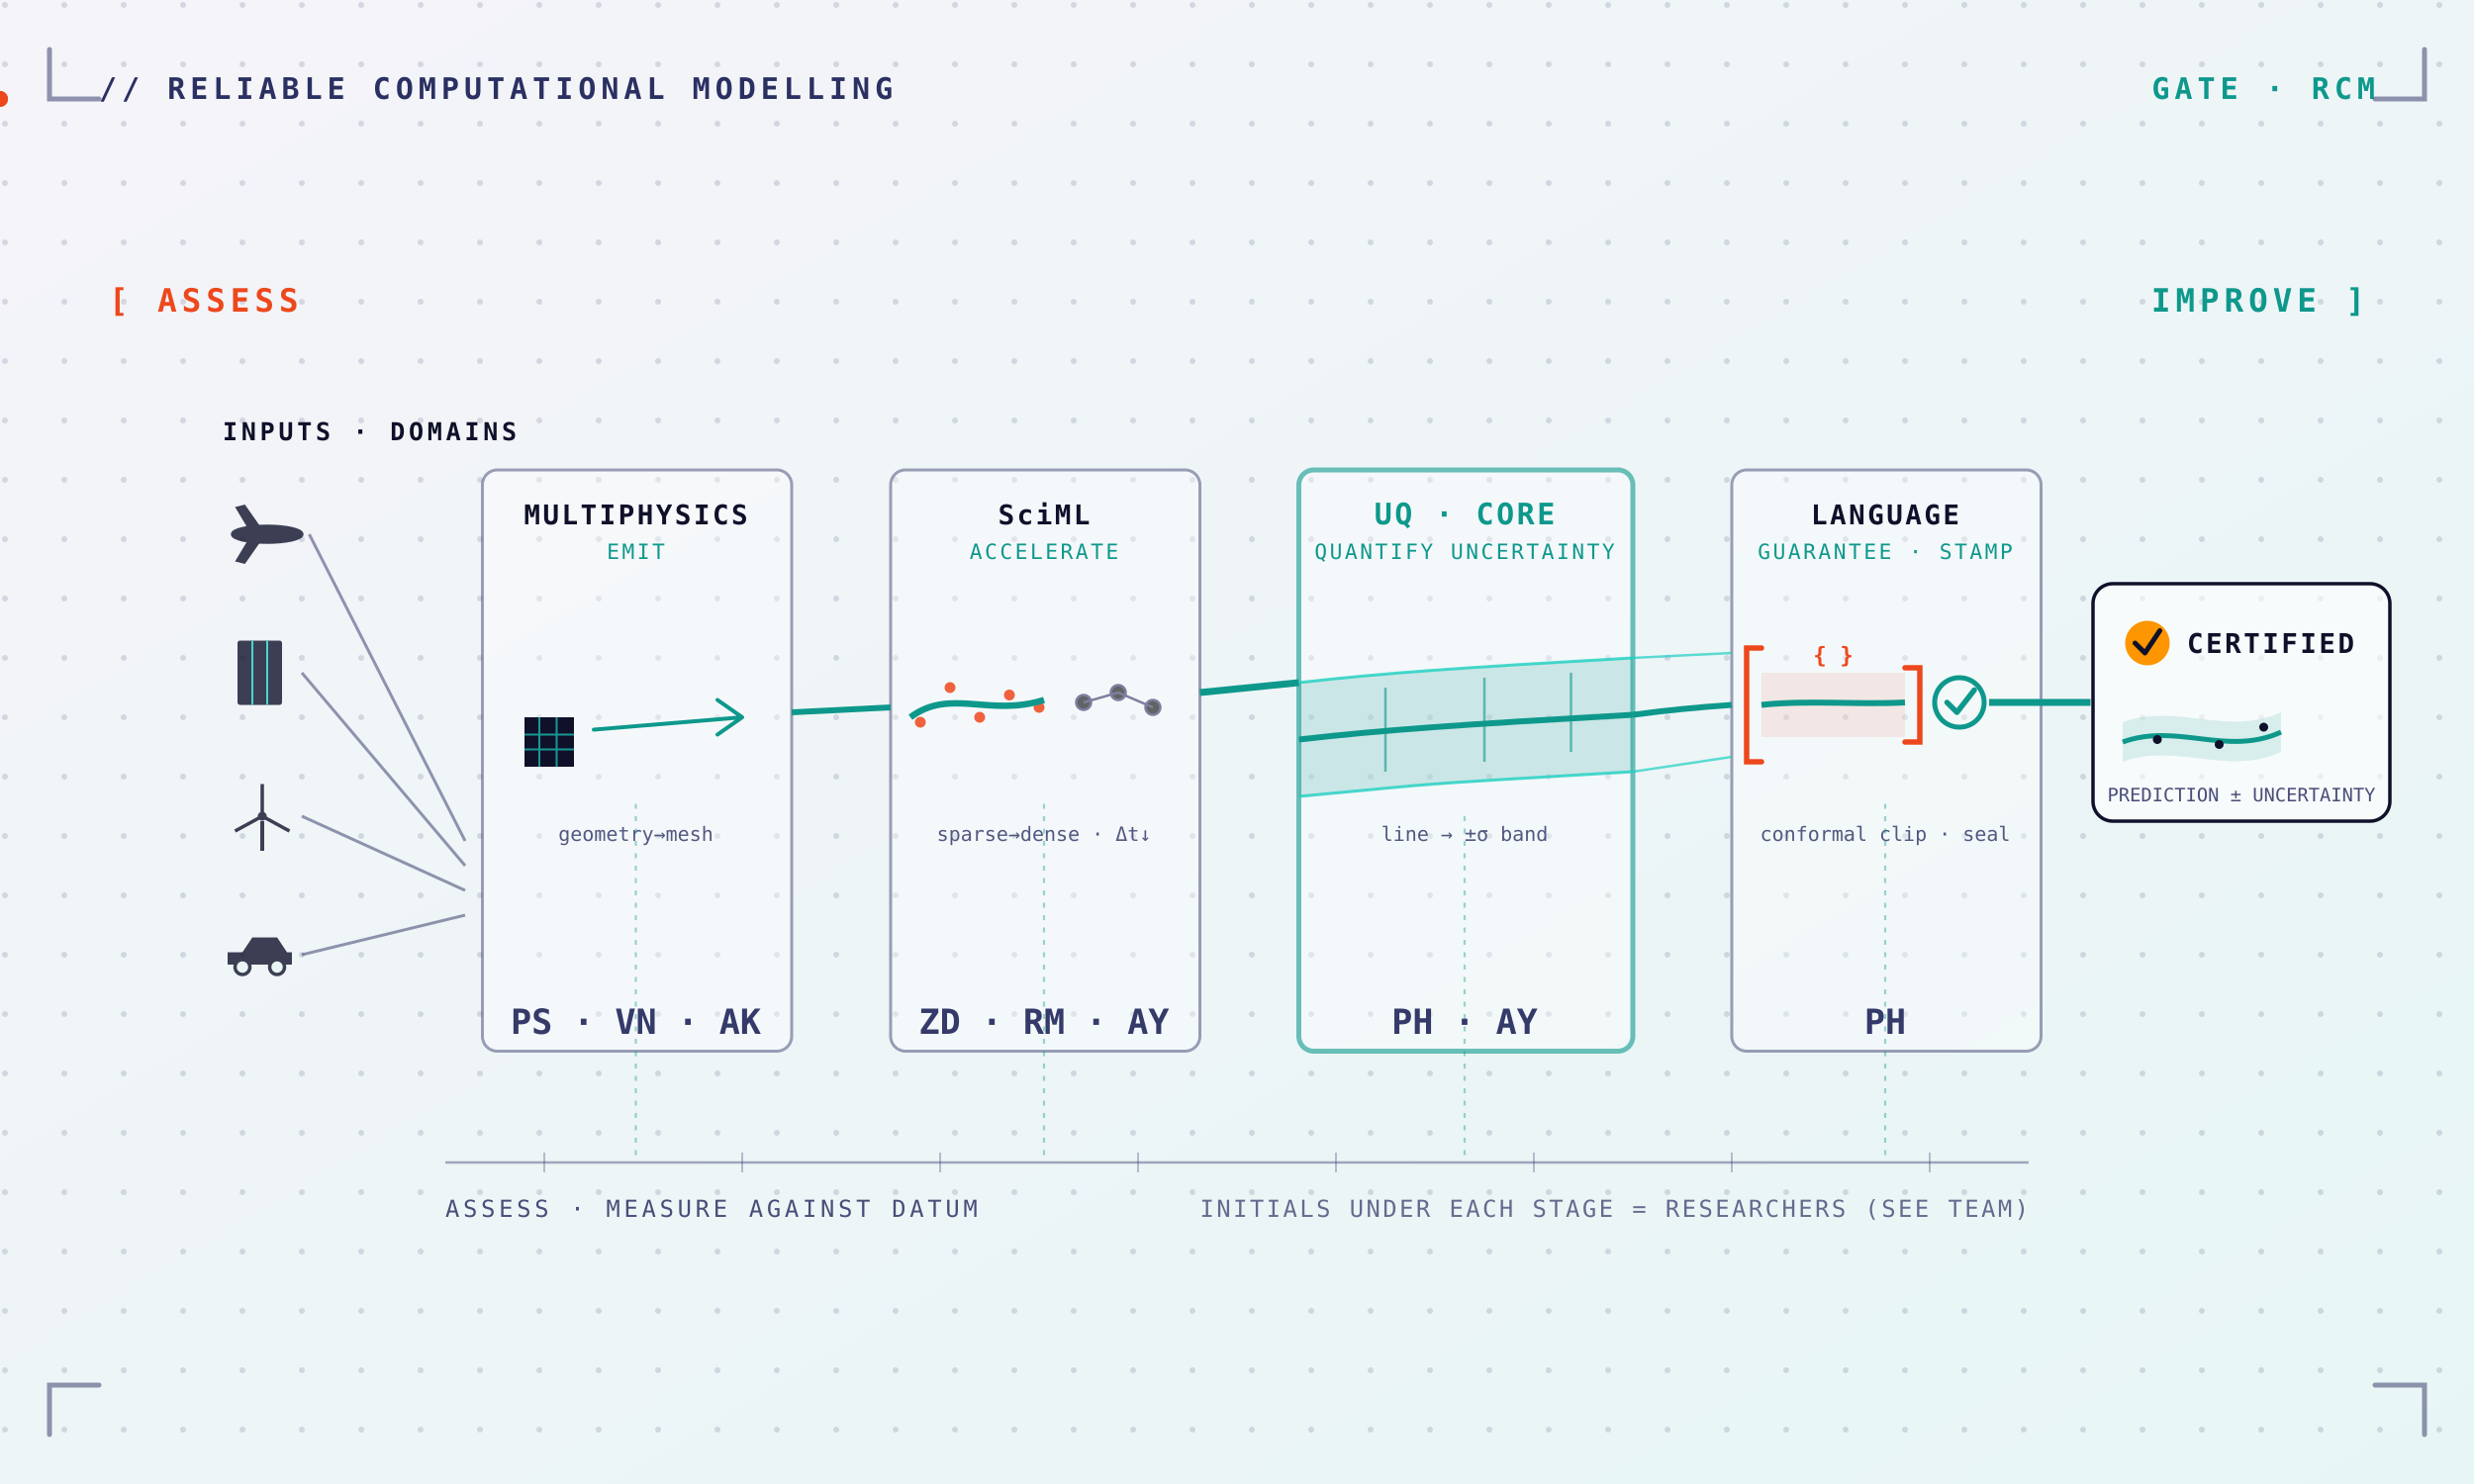
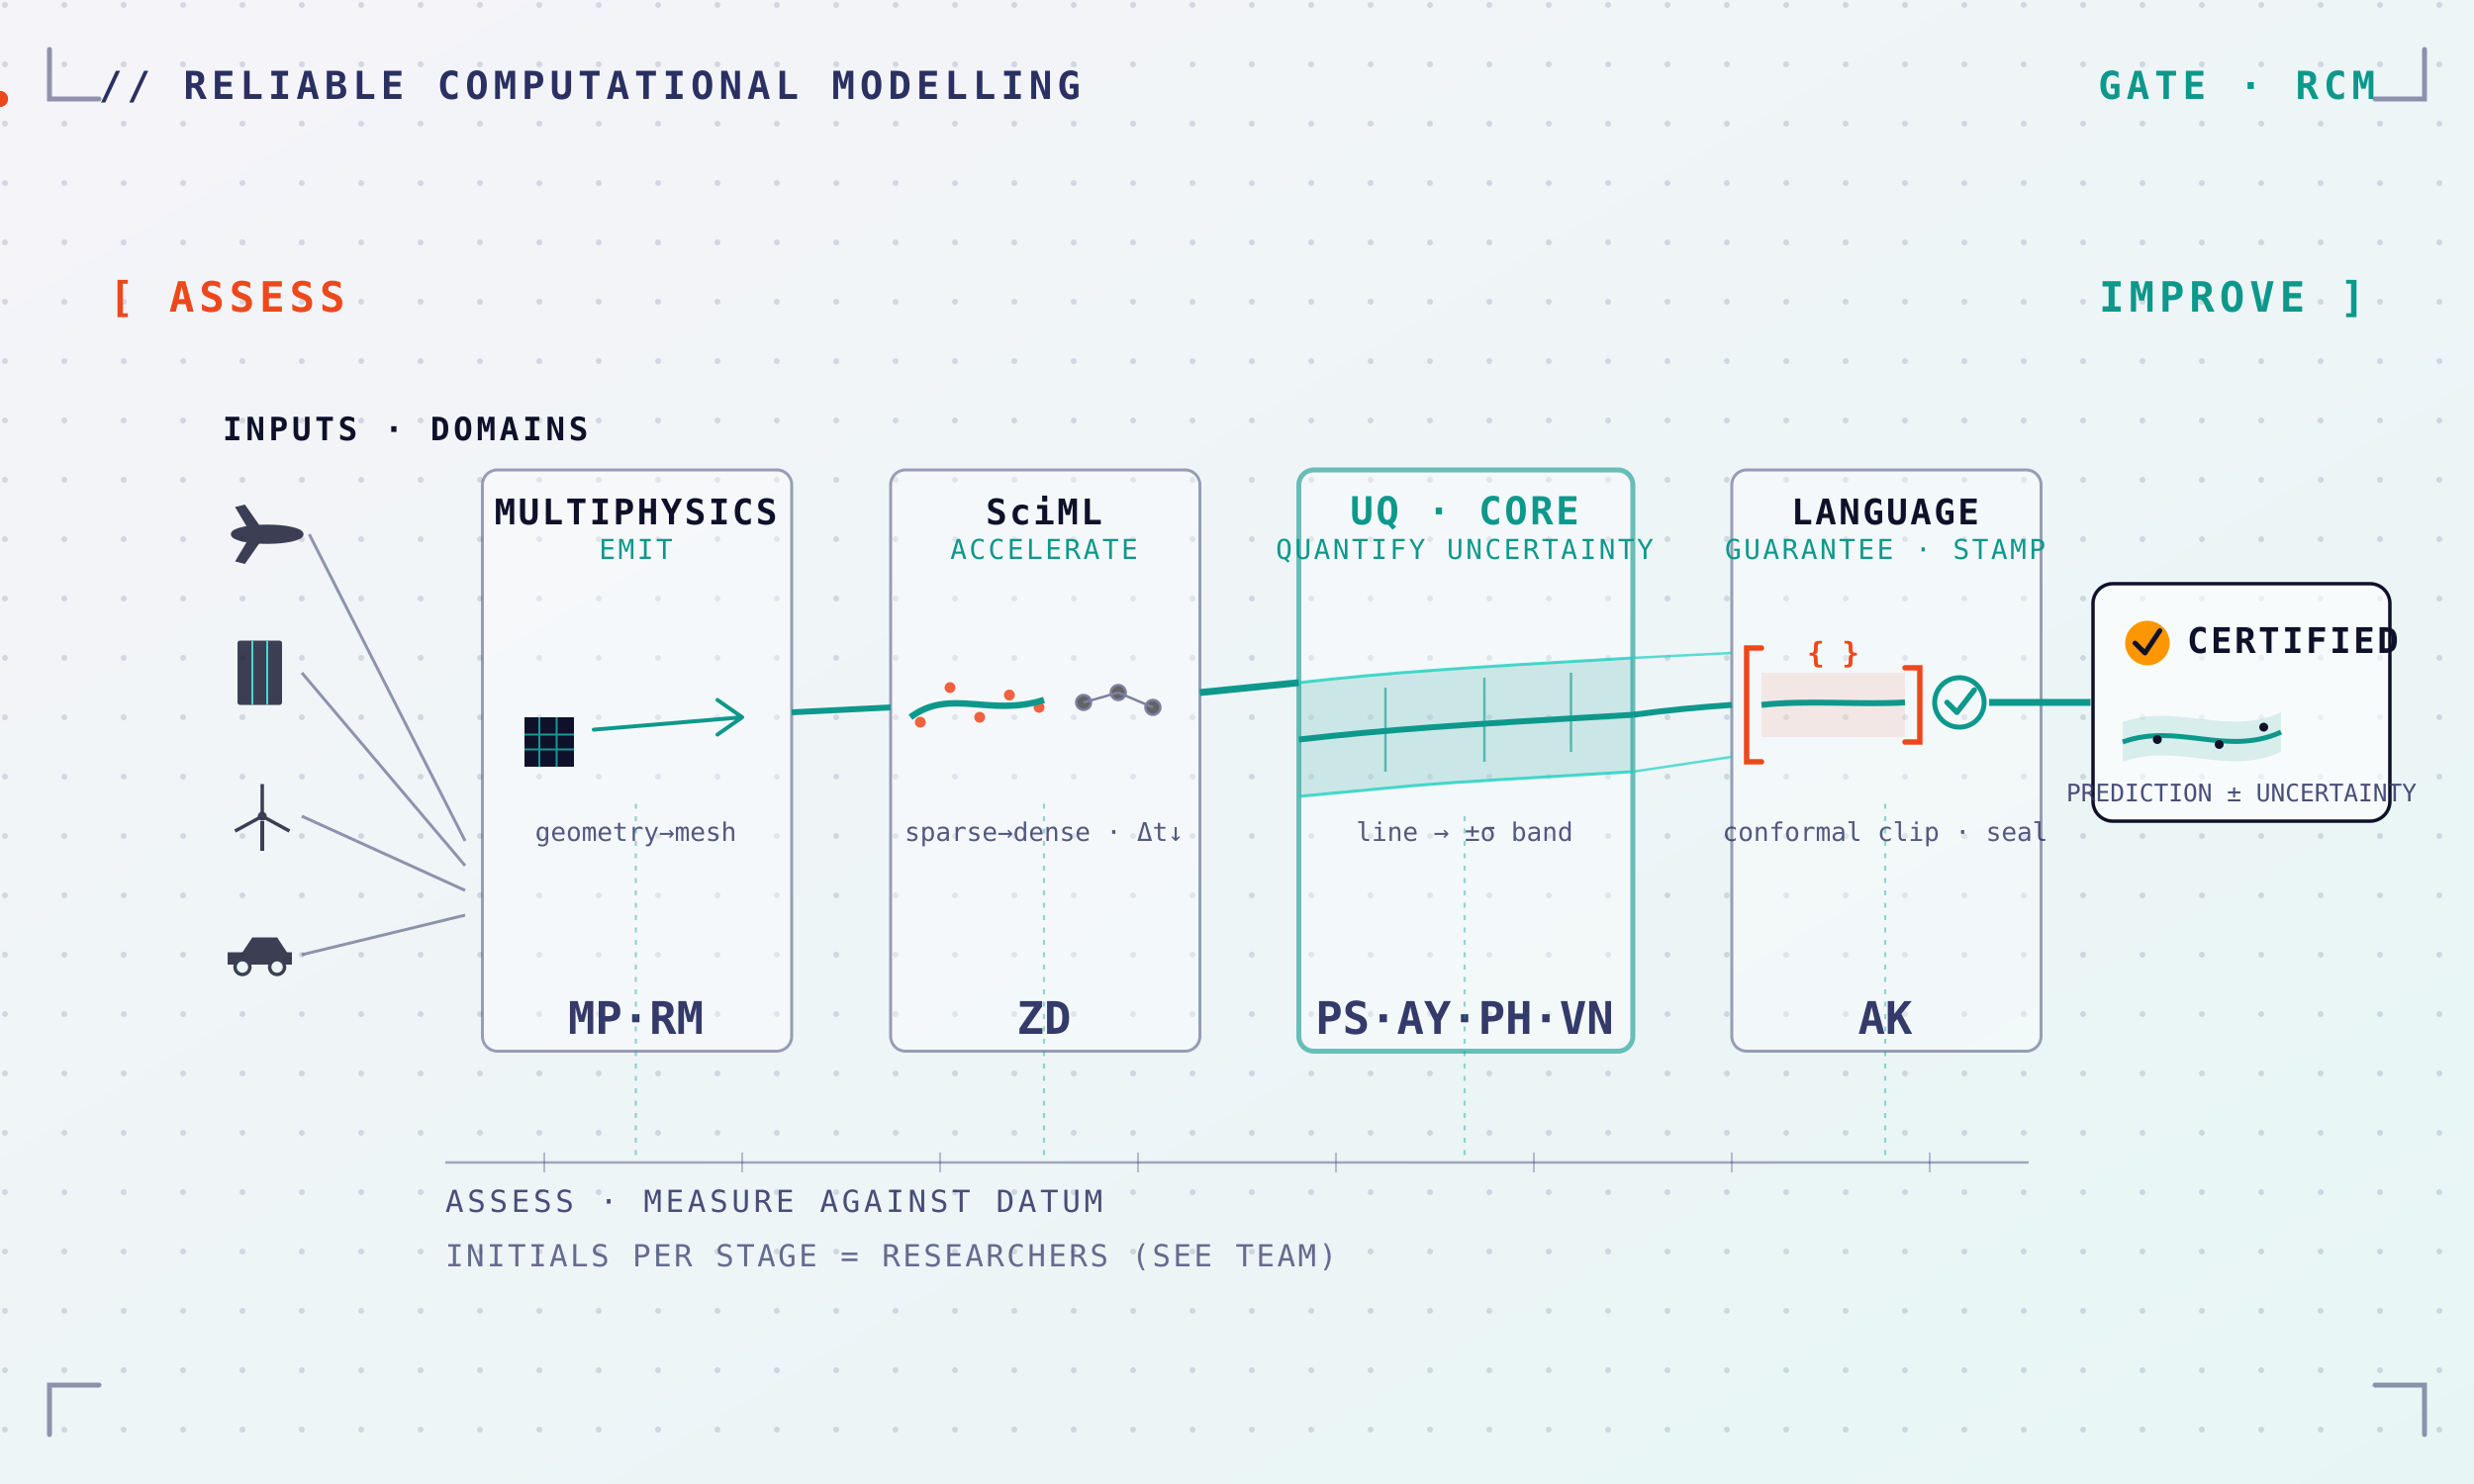
<svg xmlns="http://www.w3.org/2000/svg" viewBox="0 0 1000 600" width="1000" height="600">
  <defs>
    <linearGradient id="pl-bg" x1="0" y1="0" x2="1" y2="1">
      <stop offset="0%" stop-color="#F5F4F9" />
      <stop offset="100%" stop-color="#E7F6F5" />
    </linearGradient>
    <pattern id="pl-dots" x="0" y="0" width="24" height="24" patternUnits="userSpaceOnUse">
      <circle cx="2" cy="2" r="1.2" fill="#2B3062" opacity="0.16" />
    </pattern>
    <clipPath id="g3clip">
      <rect x="525" y="150" width="135" height="235" />
    </clipPath>
  </defs>
  <rect width="1000" height="600" fill="url(#pl-bg)" />
  <rect width="1000" height="600" fill="url(#pl-dots)" />
-   <text x="40" y="40" font-family="ui-monospace, monospace" font-size="12" font-weight="700" fill="#2B3062" letter-spacing="2">// RELIABLE COMPUTATIONAL MODELLING</text>
-   <text x="960" y="40" font-family="ui-monospace, monospace" font-size="12" font-weight="700" fill="#0E988C" letter-spacing="2" text-anchor="end">GATE · RCM</text>
+   <text x="40" y="40" font-family="ui-monospace, monospace" font-size="15.6" font-weight="700" fill="#2B3062" letter-spacing="2">// RELIABLE COMPUTATIONAL MODELLING</text>
+   <text x="960" y="40" font-family="ui-monospace, monospace" font-size="15.6" font-weight="700" fill="#0E988C" letter-spacing="2" text-anchor="end">GATE · RCM</text>
  <g transform="translate(0,40)">
-     <text x="44" y="86" font-family="ui-monospace, monospace" font-size="13" font-weight="700" fill="#ED481C" letter-spacing="2">[ ASSESS</text>
-     <text x="956" y="86" font-family="ui-monospace, monospace" font-size="13" font-weight="700" fill="#0E988C" letter-spacing="2" text-anchor="end">IMPROVE ]</text>
-     <text x="90" y="138" font-family="ui-monospace, monospace" font-size="10" font-weight="700" fill="#0F112A" letter-spacing="1.5">INPUTS · DOMAINS</text>
+     <text x="44" y="86" font-family="ui-monospace, monospace" font-size="16.9" font-weight="700" fill="#ED481C" letter-spacing="2">[ ASSESS</text>
+     <text x="956" y="86" font-family="ui-monospace, monospace" font-size="16.9" font-weight="700" fill="#0E988C" letter-spacing="2" text-anchor="end">IMPROVE ]</text>
+     <text x="90" y="138" font-family="ui-monospace, monospace" font-size="13.0" font-weight="700" fill="#0F112A" letter-spacing="1.5">INPUTS · DOMAINS</text>
    <g stroke="#0F112A" stroke-width="1.4" fill="none" opacity="0.8">
      <g transform="translate(108,176)">
        <ellipse cx="0" cy="0" rx="14" ry="3.2" fill="#0F112A" />
        <path d="M-2,-2 L-9,-12 L-13,-11 L-7,-1 Z" fill="#0F112A" stroke="none" />
        <path d="M-2,2 L-9,12 L-13,11 L-7,1 Z" fill="#0F112A" stroke="none" />
      </g>
      <g transform="translate(105,232)">
        <rect x="-9" y="-13" width="18" height="26" rx="1" fill="#0F112A" stroke="none" />
        <line x1="-3" y1="-13" x2="-3" y2="13" stroke="#1CCFC0" stroke-width="0.8" />
        <line x1="3" y1="-13" x2="3" y2="13" stroke="#1CCFC0" stroke-width="0.8" />
      </g>
      <g transform="translate(106,290)">
        <line x1="0" y1="2" x2="0" y2="14" stroke-width="1.6" />
        <line x1="0" y1="0" x2="0" y2="-13" />
        <line x1="0" y1="0" x2="11" y2="6" />
        <line x1="0" y1="0" x2="-11" y2="6" />
        <circle cx="0" cy="0" r="1.8" fill="#0F112A" stroke="none" />
      </g>
      <g transform="translate(105,346)">
        <path d="M-13,4 L-13,-1 L-7,-1 L-3,-7 L7,-7 L11,-1 L13,-1 L13,4 Z" fill="#0F112A" stroke="none" />
        <circle cx="-7" cy="5" r="3" fill="#E7F6F5" stroke="#0F112A" stroke-width="1.4" />
        <circle cx="7" cy="5" r="3" fill="#E7F6F5" stroke="#0F112A" stroke-width="1.4" />
      </g>
    </g>
    <g stroke="#2B3062" stroke-width="1.2" fill="none" opacity="0.5">
      <path d="M125,176 L188,300" />
      <path d="M122,232 L188,310" />
      <path d="M122,290 L188,320" />
      <path d="M122,346 L188,330" />
    </g>
    <g font-family="ui-monospace, monospace">
      <g fill="#FFFFFF" fill-opacity="0.35" stroke="#2B3062" stroke-opacity="0.45" stroke-width="1.2">
        <rect x="195" y="150" width="125" height="235" rx="6" />
        <rect x="360" y="150" width="125" height="235" rx="6" />
        <rect x="525" y="150" width="135" height="235" rx="6" stroke="#0E988C" stroke-opacity="0.6" stroke-width="2" />
        <rect x="700" y="150" width="125" height="235" rx="6" />
      </g>
-       <text x="257" y="172" font-size="11" font-weight="700" fill="#0F112A" letter-spacing="1" text-anchor="middle">MULTIPHYSICS</text>
-       <text x="257" y="186" font-size="8.5" fill="#0E988C" letter-spacing="1" text-anchor="middle">EMIT</text>
-       <text x="422" y="172" font-size="11" font-weight="700" fill="#0F112A" letter-spacing="1" text-anchor="middle">SciML</text>
-       <text x="422" y="186" font-size="8.5" fill="#0E988C" letter-spacing="1" text-anchor="middle">ACCELERATE</text>
-       <text x="592" y="172" font-size="12" font-weight="700" fill="#0E988C" letter-spacing="1" text-anchor="middle">UQ · CORE</text>
-       <text x="592" y="186" font-size="8.5" fill="#0E988C" letter-spacing="1" text-anchor="middle">QUANTIFY UNCERTAINTY</text>
-       <text x="762" y="172" font-size="11" font-weight="700" fill="#0F112A" letter-spacing="1" text-anchor="middle">LANGUAGE</text>
-       <text x="762" y="186" font-size="8.5" fill="#0E988C" letter-spacing="1" text-anchor="middle">GUARANTEE · STAMP</text>
-       <g font-size="14" font-weight="700" fill="#2B3062" opacity="0.95" text-anchor="middle">
-         <text x="257" y="378">PS · VN · AK</text>
-         <text x="422" y="378">ZD · RM · AY</text>
-         <text x="592" y="378">PH · AY</text>
-         <text x="762" y="378">PH</text>
+       <text x="257" y="172" font-size="14.3" font-weight="700" fill="#0F112A" letter-spacing="1" text-anchor="middle">MULTIPHYSICS</text>
+       <text x="257" y="186" font-size="11.1" fill="#0E988C" letter-spacing="1" text-anchor="middle">EMIT</text>
+       <text x="422" y="172" font-size="14.3" font-weight="700" fill="#0F112A" letter-spacing="1" text-anchor="middle">SciML</text>
+       <text x="422" y="186" font-size="11.1" fill="#0E988C" letter-spacing="1" text-anchor="middle">ACCELERATE</text>
+       <text x="592" y="172" font-size="15.6" font-weight="700" fill="#0E988C" letter-spacing="1" text-anchor="middle">UQ · CORE</text>
+       <text x="592" y="186" font-size="11.1" fill="#0E988C" letter-spacing="1" text-anchor="middle">QUANTIFY UNCERTAINTY</text>
+       <text x="762" y="172" font-size="14.3" font-weight="700" fill="#0F112A" letter-spacing="1" text-anchor="middle">LANGUAGE</text>
+       <text x="762" y="186" font-size="11.1" fill="#0E988C" letter-spacing="1" text-anchor="middle">GUARANTEE · STAMP</text>
+       <g font-size="18.2" font-weight="700" fill="#2B3062" opacity="0.95" text-anchor="middle">
+         <text x="257" y="378">MP·RM</text>
+         <text x="422" y="378">ZD</text>
+         <text x="592" y="378">PS·AY·PH·VN</text>
+         <text x="762" y="378">AK</text>
      </g>
    </g>
    <g>
      <rect x="212" y="250" width="20" height="20" fill="#0F112A" />
      <g stroke="#1CCFC0" stroke-width="0.8" opacity="0.7">
        <line x1="218" y1="250" x2="218" y2="270" />
        <line x1="225" y1="250" x2="225" y2="270" />
        <line x1="212" y1="257" x2="232" y2="257" />
        <line x1="212" y1="263" x2="232" y2="263" />
      </g>
      <path d="M240,255 L300,250 L290,243 M300,250 L290,257" fill="none" stroke="#0E988C" stroke-width="1.6" stroke-linecap="round" stroke-linejoin="round" />
-       <text x="257" y="300" font-family="ui-monospace, monospace" font-size="8" fill="#2B3062" text-anchor="middle" opacity="0.8">geometry→mesh</text>
+       <text x="257" y="300" font-family="ui-monospace, monospace" font-size="10.4" fill="#2B3062" text-anchor="middle" opacity="0.8">geometry→mesh</text>
    </g>
    <line x1="320" y1="248" x2="360" y2="246" stroke="#0E988C" stroke-width="2.4" />
    <g>
      <g fill="#ED481C" opacity="0.85">
        <circle cx="372" cy="252" r="2.2" />
        <circle cx="384" cy="238" r="2.2" />
        <circle cx="396" cy="250" r="2.2" />
        <circle cx="408" cy="241" r="2.2" />
        <circle cx="420" cy="246" r="2.2" />
      </g>
      <path d="M368,250 C384,238 400,250 422,243" fill="none" stroke="#0E988C" stroke-width="2.6" />
      <g stroke="#2B3062" stroke-width="1" opacity="0.6">
        <circle cx="438" cy="244" r="3" />
        <circle cx="452" cy="240" r="3" />
        <circle cx="466" cy="246" r="3" />
        <line x1="438" y1="244" x2="452" y2="240" />
        <line x1="452" y1="240" x2="466" y2="246" />
      </g>
-       <text x="422" y="300" font-family="ui-monospace, monospace" font-size="8" fill="#2B3062" text-anchor="middle" opacity="0.8">sparse→dense · Δt↓</text>
+       <text x="422" y="300" font-family="ui-monospace, monospace" font-size="10.4" fill="#2B3062" text-anchor="middle" opacity="0.8">sparse→dense · Δt↓</text>
    </g>
    <line x1="485" y1="240" x2="525" y2="236" stroke="#0E988C" stroke-width="2.8" />
    <g clip-path="url(#g3clip)">
      <path id="env" d="M525,236 C560,232 590,230 660,226 L660,272 C590,276 560,278 525,282 Z" fill="#0E988C" opacity="0.18">
        <animate attributeName="opacity" values="0.18;0.26;0.18" dur="3.4s" repeatCount="indefinite" />
      </path>
      <path d="M525,236 C560,232 590,230 660,226" fill="none" stroke="#1CCFC0" stroke-width="1.2" opacity="0.8" />
      <path d="M525,282 C590,276 560,278 660,272" fill="none" stroke="#1CCFC0" stroke-width="1.2" opacity="0.8" />
      <path d="M525,259 C560,255 590,253 660,249" fill="none" stroke="#0E988C" stroke-width="2.4" />
      <g stroke="#0E988C" stroke-width="1" opacity="0.6">
        <line x1="560" y1="238" x2="560" y2="272" />
        <line x1="600" y1="234" x2="600" y2="268" />
        <line x1="635" y1="232" x2="635" y2="264" />
      </g>
    </g>
-     <text x="592" y="300" font-family="ui-monospace, monospace" font-size="8" fill="#2B3062" text-anchor="middle" opacity="0.8">line → ±σ band</text>
+     <text x="592" y="300" font-family="ui-monospace, monospace" font-size="10.4" fill="#2B3062" text-anchor="middle" opacity="0.8">line → ±σ band</text>
    <path d="M660,249 C675,247 686,246 700,245" fill="none" stroke="#0E988C" stroke-width="2.4" />
    <path d="M660,226 L700,224 M660,272 L700,266" fill="none" stroke="#1CCFC0" stroke-width="1" opacity="0.7" />
    <g>
      <path d="M712,222 L706,222 L706,268 L712,268" fill="none" stroke="#ED481C" stroke-width="2.2" stroke-linecap="round" />
      <path d="M770,230 L776,230 L776,260 L770,260" fill="none" stroke="#ED481C" stroke-width="2.2" stroke-linecap="round" />
      <rect x="712" y="232" width="58" height="26" fill="#ED481C" opacity="0.10" />
      <path d="M712,245 C730,243 752,245 770,244" fill="none" stroke="#0E988C" stroke-width="2.4" />
-       <text x="741" y="228" font-family="ui-monospace, monospace" font-size="9" fill="#ED481C" text-anchor="middle" font-weight="700">{ }</text>
+       <text x="741" y="228" font-family="ui-monospace, monospace" font-size="11.7" fill="#ED481C" text-anchor="middle" font-weight="700">{ }</text>
      <circle cx="792" cy="244" r="10" fill="none" stroke="#0E988C" stroke-width="2" />
      <polyline points="787,244 791,248 798,239" fill="none" stroke="#0E988C" stroke-width="2.2" stroke-linecap="round" stroke-linejoin="round" />
-       <text x="762" y="300" font-family="ui-monospace, monospace" font-size="8" fill="#2B3062" text-anchor="middle" opacity="0.8">conformal clip · seal</text>
+       <text x="762" y="300" font-family="ui-monospace, monospace" font-size="10.4" fill="#2B3062" text-anchor="middle" opacity="0.8">conformal clip · seal</text>
    </g>
    <line x1="804" y1="244" x2="845" y2="244" stroke="#0E988C" stroke-width="2.8" />
    <g>
      <rect x="846" y="196" width="120" height="96" rx="8" fill="#FFFFFF" fill-opacity="0.6" stroke="#0F112A" stroke-width="1.4" />
      <circle cx="868" cy="220" r="9" fill="#FD9600" />
      <polyline points="863,220 867,224 873,215" fill="none" stroke="#0F112A" stroke-width="2" stroke-linecap="round" stroke-linejoin="round">
        <animate attributeName="stroke-dashoffset" values="20;0" dur="0.01s" begin="0s" fill="freeze" />
      </polyline>
-       <text x="884" y="224" font-family="ui-monospace, monospace" font-size="11" font-weight="700" fill="#0F112A" letter-spacing="1">CERTIFIED</text>
+       <text x="884" y="224" font-family="ui-monospace, monospace" font-size="14.3" font-weight="700" fill="#0F112A" letter-spacing="1">CERTIFIED</text>
      <path d="M858,260 C880,252 900,266 922,256" fill="none" stroke="#0E988C" stroke-width="2" />
      <path d="M858,252 C880,244 900,258 922,248 L922,264 C900,274 880,260 858,268 Z" fill="#0E988C" opacity="0.14" />
      <g fill="#0F112A">
        <circle cx="872" cy="259" r="1.8" />
        <circle cx="897" cy="261" r="1.8" />
        <circle cx="915" cy="254" r="1.8" />
      </g>
-       <text x="906" y="284" font-family="ui-monospace, monospace" font-size="7.5" fill="#2B3062" text-anchor="middle" opacity="0.85">PREDICTION ± UNCERTAINTY</text>
+       <text x="906" y="284" font-family="ui-monospace, monospace" font-size="9.8" fill="#2B3062" text-anchor="middle" opacity="0.85">PREDICTION ± UNCERTAINTY</text>
    </g>
    <g fill="#ED481C">
      <circle r="3.2">
        <animateMotion path="M200,250 L320,248 L360,246 L485,240 L525,236 L592,247 L700,245 L804,244 L845,244" dur="4.6s" repeatCount="indefinite" />
        <animate attributeName="opacity" values="0;1;1;1;0" dur="4.6s" repeatCount="indefinite" />
      </circle>
      <circle r="3.2">
        <animateMotion path="M200,250 L320,248 L360,246 L485,240 L525,236 L592,247 L700,245 L804,244 L845,244" dur="4.6s" begin="-2.3s" repeatCount="indefinite" />
        <animate attributeName="opacity" values="0;1;1;1;0" dur="4.6s" begin="-2.3s" repeatCount="indefinite" />
      </circle>
    </g>
    <line x1="180" y1="430" x2="820" y2="430" stroke="#2B3062" stroke-width="1" opacity="0.4" />
    <g stroke="#2B3062" stroke-width="0.8" opacity="0.3">
      <line x1="220" y1="426" x2="220" y2="434" />
      <line x1="300" y1="426" x2="300" y2="434" />
      <line x1="380" y1="426" x2="380" y2="434" />
      <line x1="460" y1="426" x2="460" y2="434" />
      <line x1="540" y1="426" x2="540" y2="434" />
      <line x1="620" y1="426" x2="620" y2="434" />
      <line x1="700" y1="426" x2="700" y2="434" />
      <line x1="780" y1="426" x2="780" y2="434" />
    </g>
    <g stroke="#0E988C" stroke-width="0.9" opacity="0.4" stroke-dasharray="2 3">
      <line x1="257" y1="285" x2="257" y2="430" />
      <line x1="422" y1="285" x2="422" y2="430" />
      <line x1="592" y1="290" x2="592" y2="430" />
      <line x1="762" y1="285" x2="762" y2="430" />
    </g>
-     <text x="180" y="452" font-family="ui-monospace, monospace" font-size="9.5" fill="#2B3062" letter-spacing="1.5" opacity="0.85">ASSESS · MEASURE AGAINST DATUM</text>
-     <text x="820" y="452" font-family="ui-monospace, monospace" font-size="9.5" fill="#2B3062" letter-spacing="1" opacity="0.7" text-anchor="end">INITIALS UNDER EACH STAGE = RESEARCHERS (SEE TEAM)</text>
+     <text x="180" y="450" font-family="ui-monospace, monospace" font-size="12.3" fill="#2B3062" letter-spacing="1.5" opacity="0.85">ASSESS · MEASURE AGAINST DATUM</text>
+     <text x="180" y="472" font-family="ui-monospace, monospace" font-size="12.3" fill="#2B3062" letter-spacing="1" opacity="0.7">INITIALS PER STAGE = RESEARCHERS (SEE TEAM)</text>
  </g>
  <g stroke="#2B3062" stroke-width="2" fill="none" opacity="0.5" stroke-linecap="round">
    <polyline points="20,20 20,40 40,40" />
    <polyline points="980,20 980,40 960,40" />
    <polyline points="20,580 20,560 40,560" />
    <polyline points="980,580 980,560 960,560" />
  </g>
</svg>
